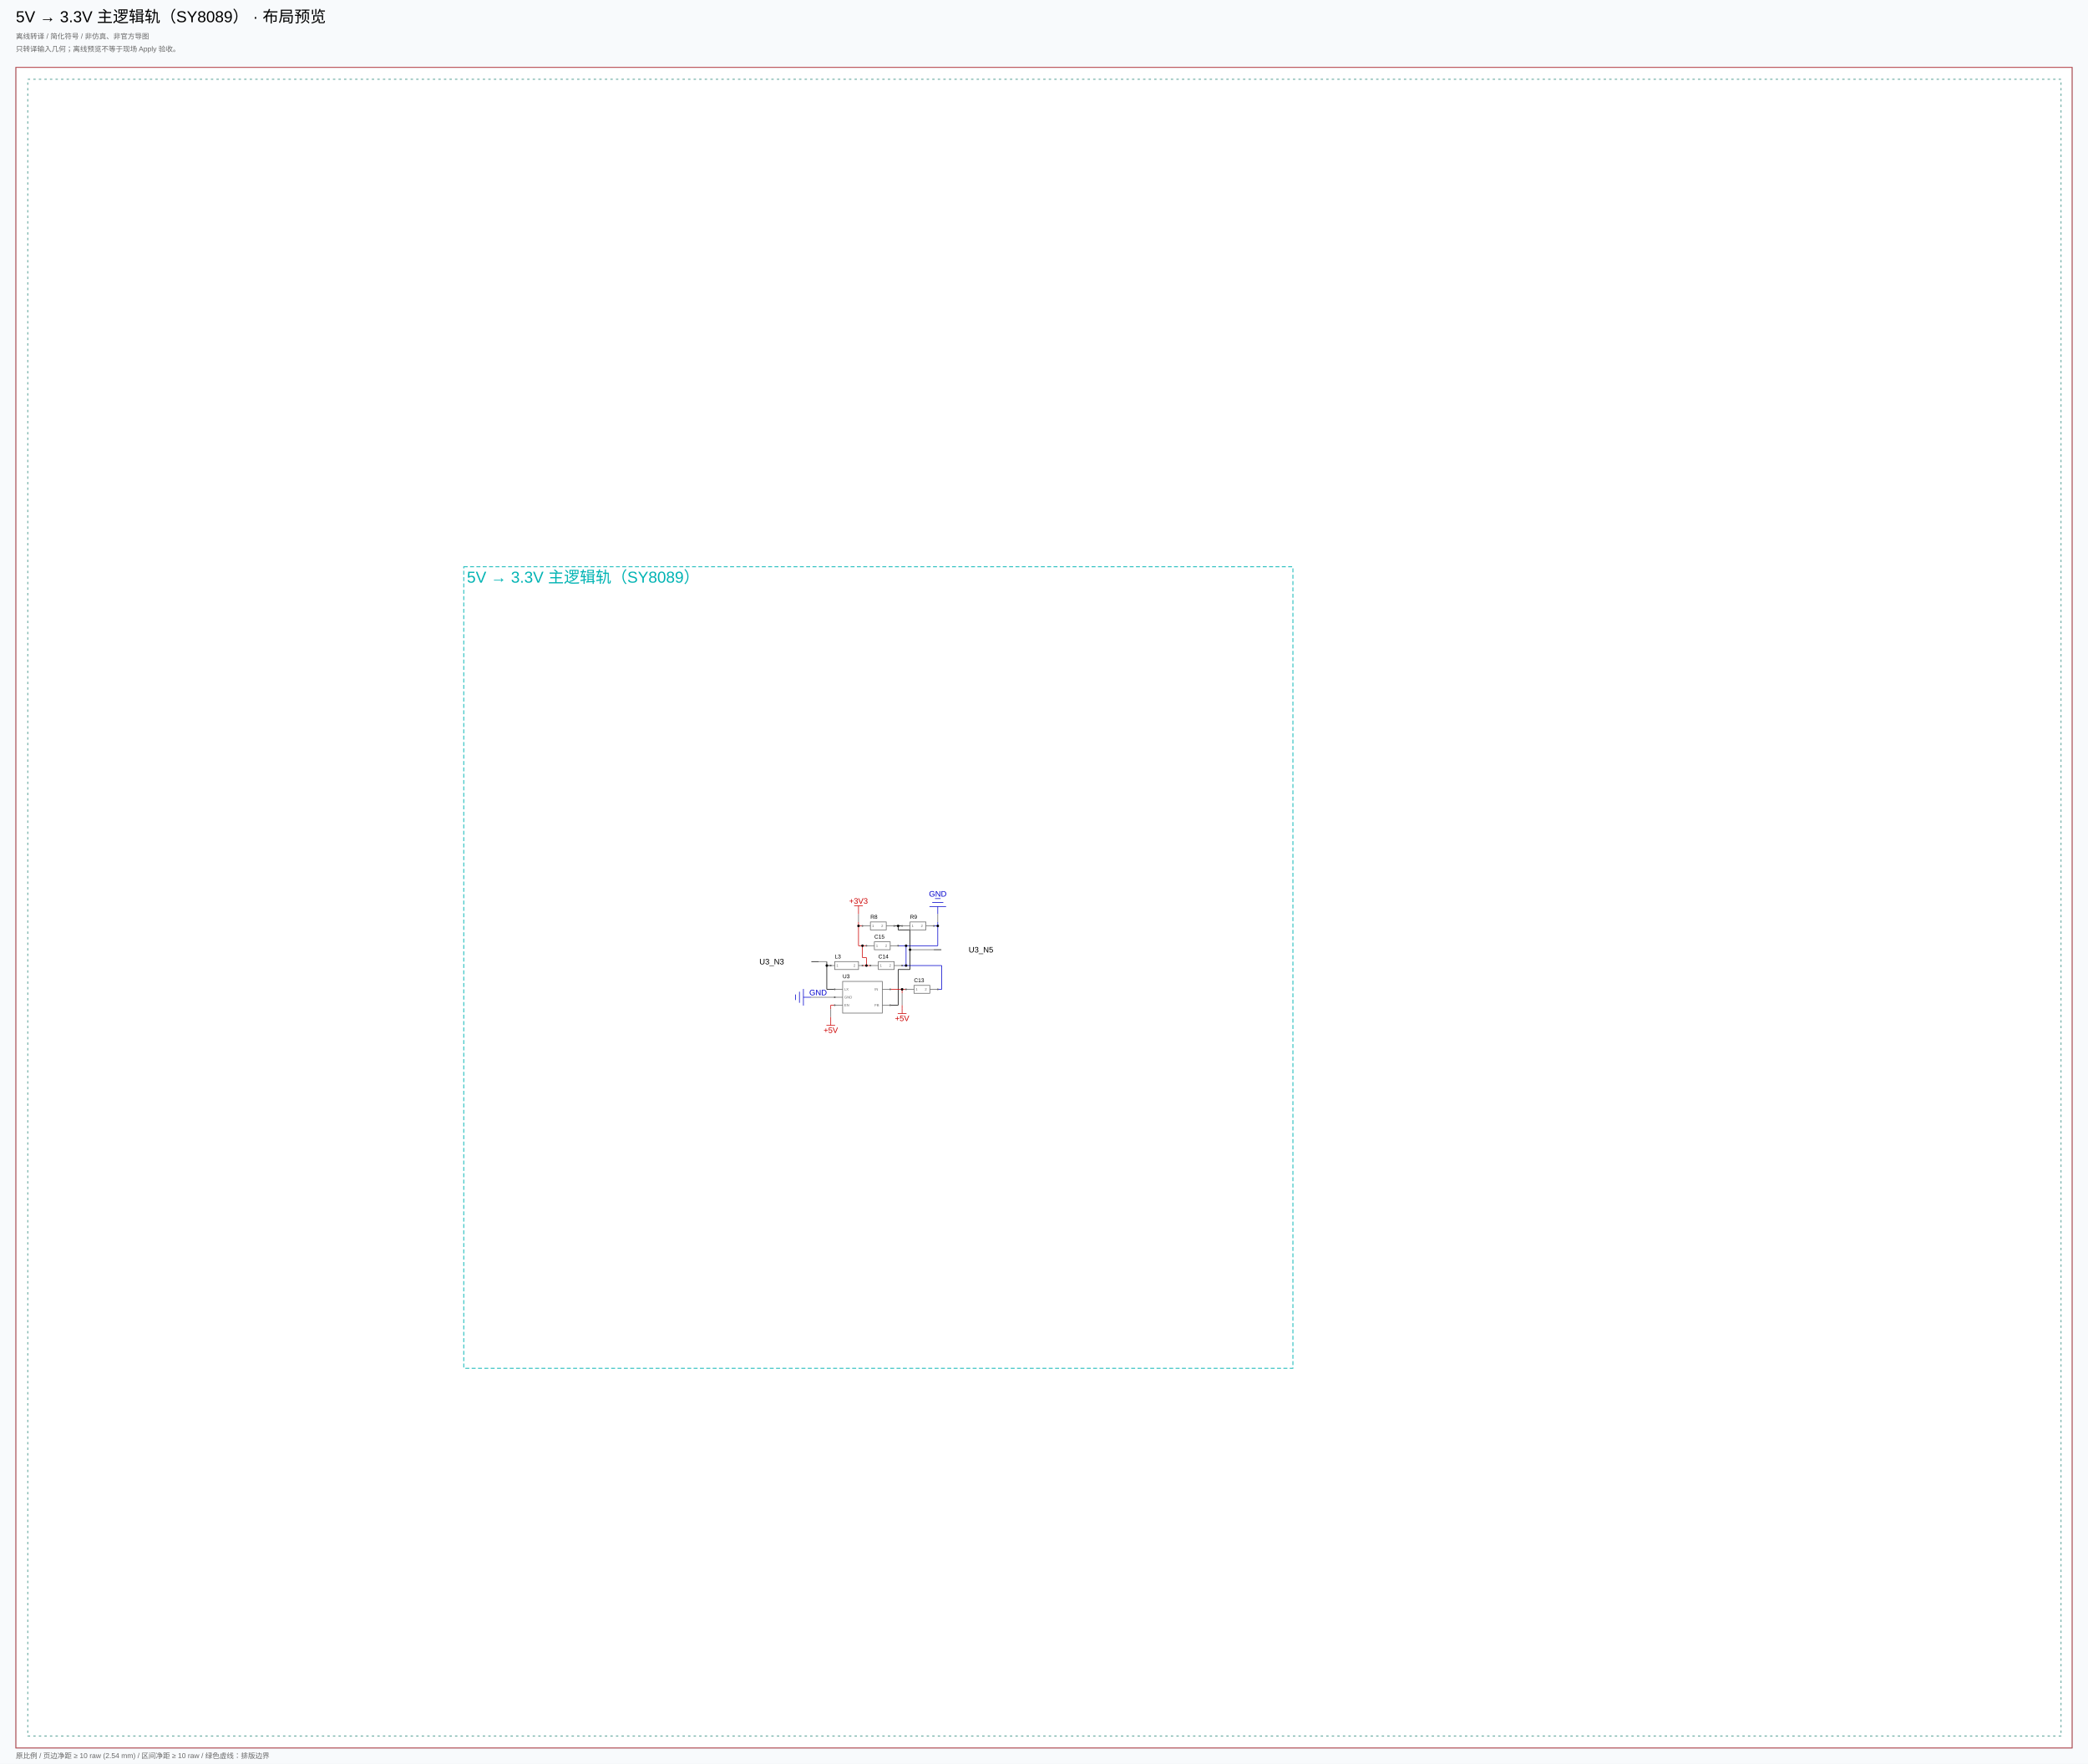
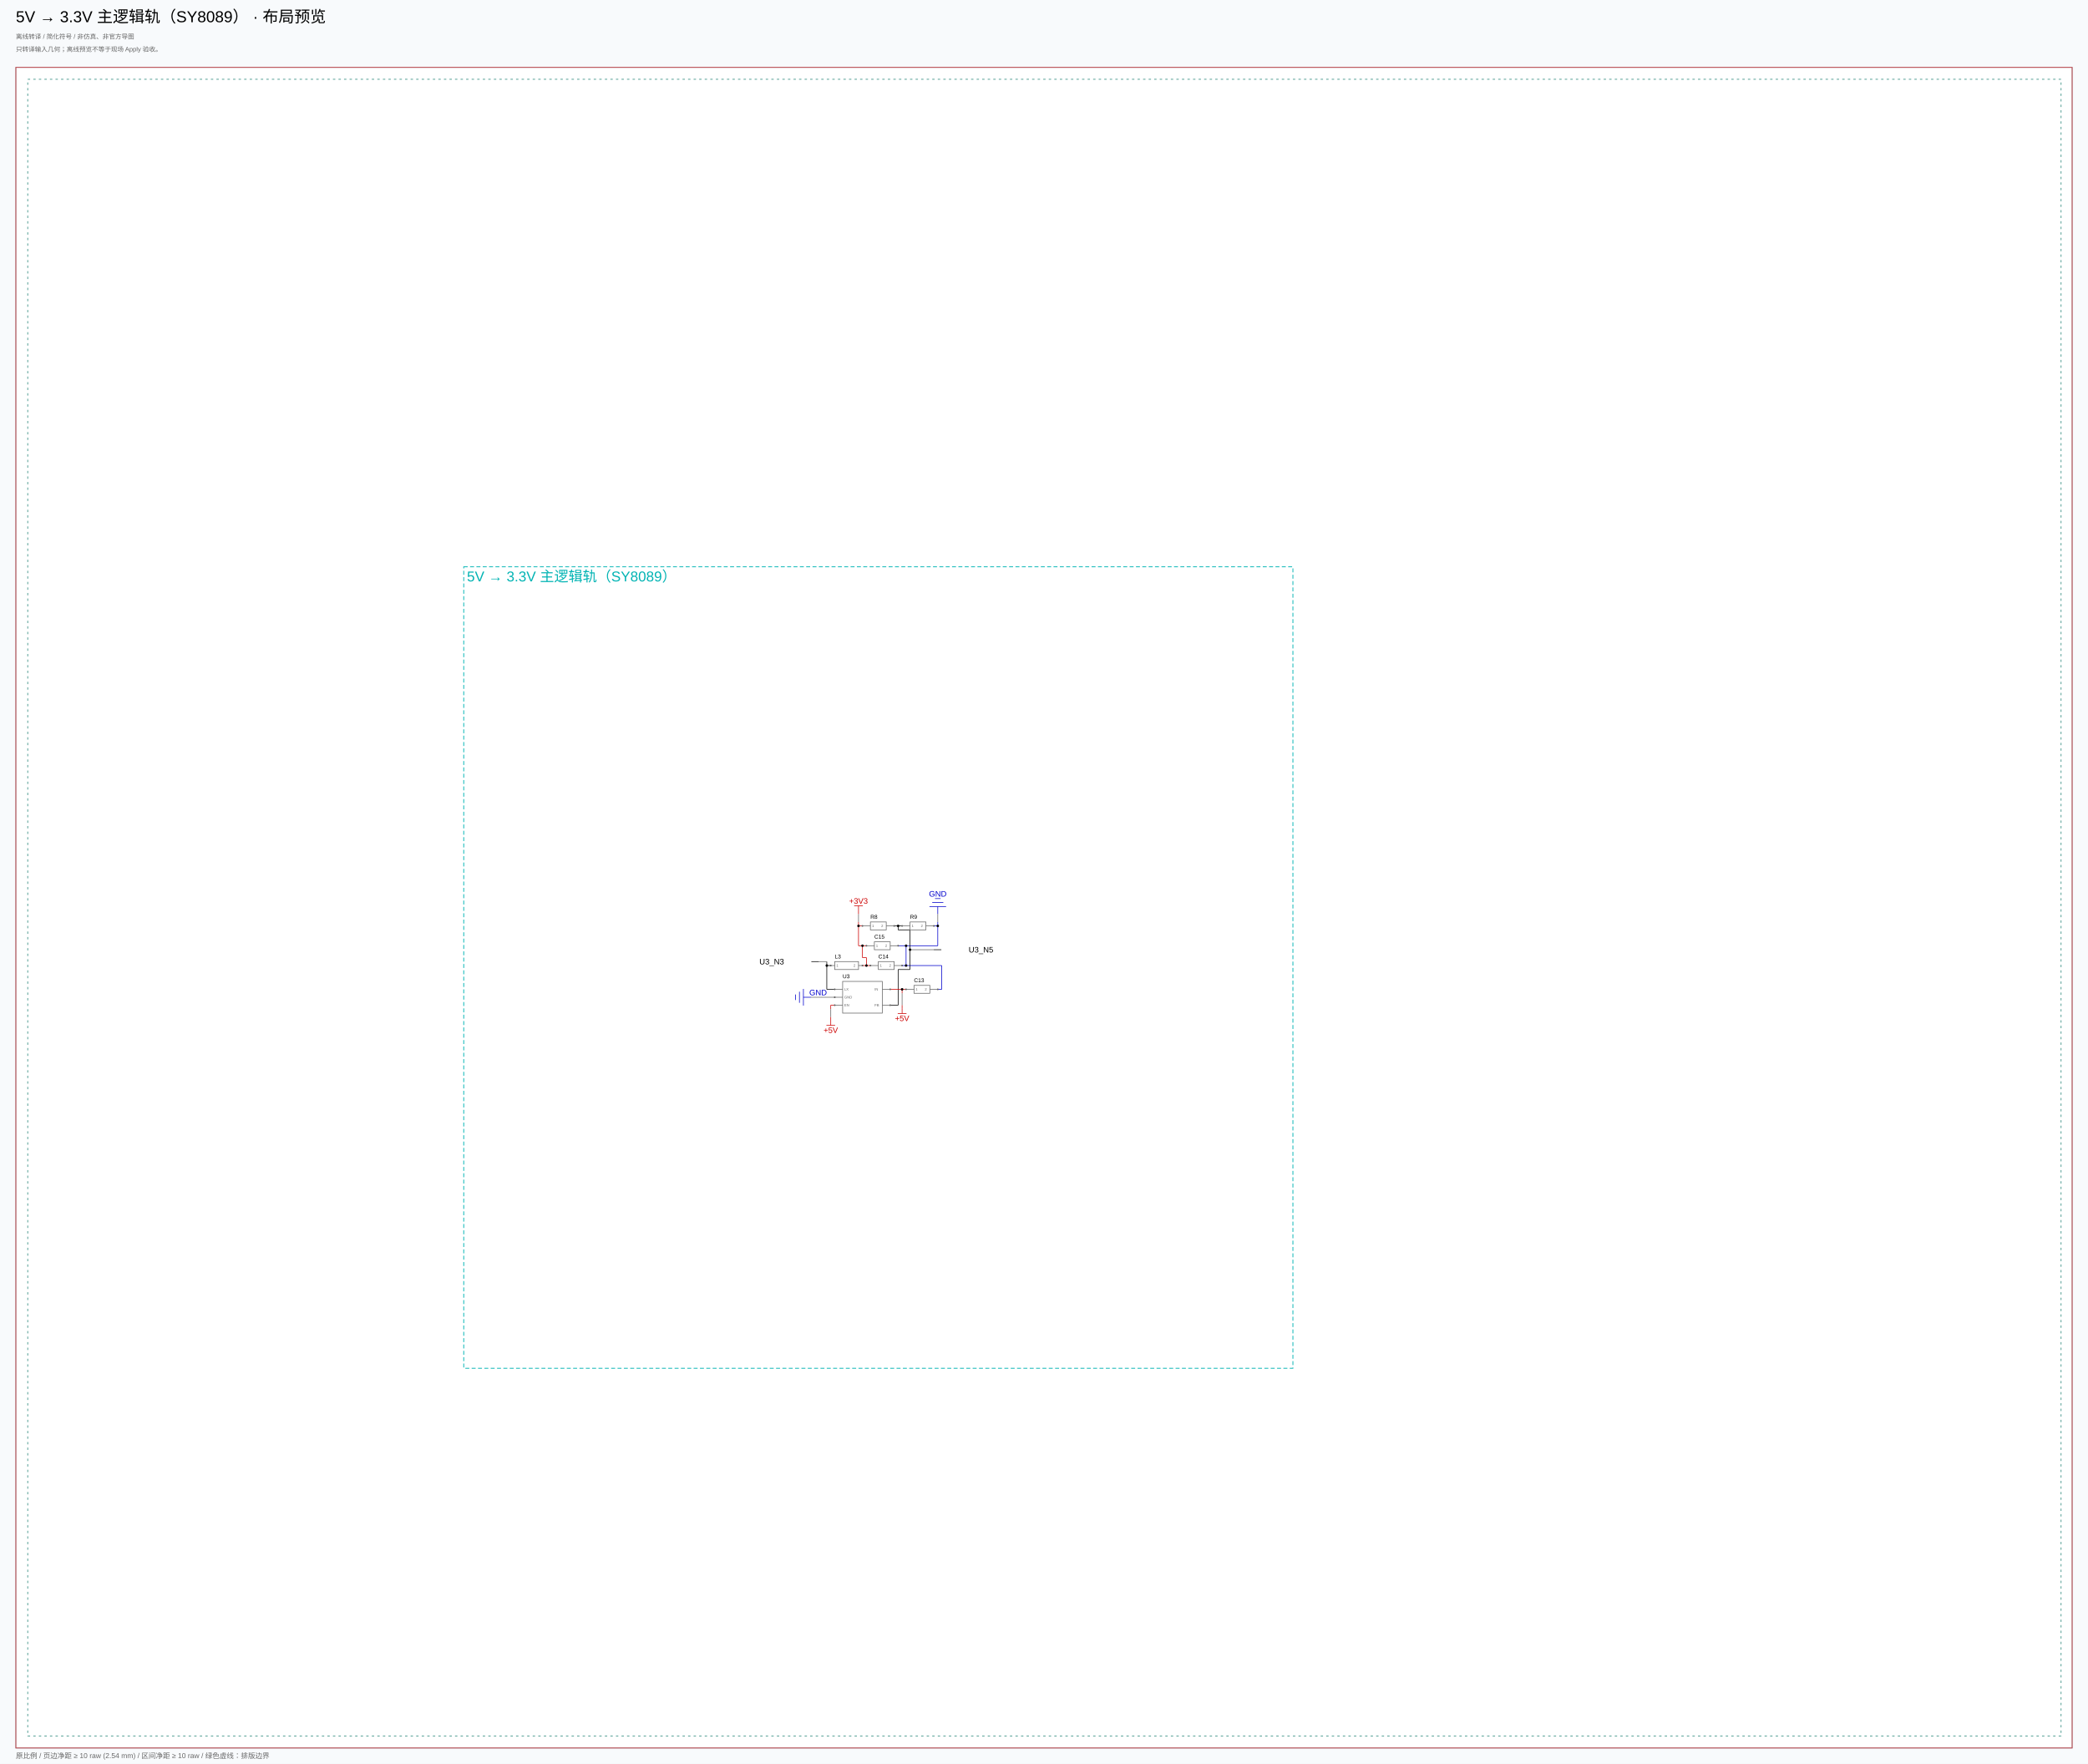
<svg xmlns="http://www.w3.org/2000/svg" width="5268" height="4450" viewBox="0 0 2634 2225">
  <rect width="100%" height="100%" fill="#f8fafc" />
  <g font-family="Arial,PingFang SC,sans-serif">
    <text x="20" y="28" font-size="20" fill="#000000" text-anchor="start">5V → 3.3V 主逻辑轨（SY8089） · 布局预览</text>
-     <text x="20" y="49" font-size="9" fill="#666666" text-anchor="start">离线转译 / 简化符号 / 非仿真、非官方导图</text>
-     <text x="20" y="65" font-size="9" fill="#666666" text-anchor="start">只转译输入几何；离线预览不等于现场 Apply 验收。</text>
+     <text x="20" y="49" font-size="8" fill="#666666" text-anchor="start">离线转译 / 简化符号 / 非仿真、非官方导图</text>
+     <text x="20" y="65" font-size="8" fill="#666666" text-anchor="start">只转译输入几何；离线预览不等于现场 Apply 验收。</text>
    <rect x="20" y="85" width="2594" height="2120" fill="white" stroke="#94a3b8" stroke-dasharray="" />
    <rect x="20" y="85" width="2594" height="2120" fill="none" stroke="#c74747" stroke-dasharray="" />
    <rect x="35" y="100" width="2565" height="2090" fill="none" stroke="#4a998e" stroke-dasharray="3 4" />
    <rect x="1210" y="1315" width="190" height="76" fill="#f8fafc" stroke="#94a3b8" />
    <text x="1216" y="1330" font-size="8" fill="#000000" text-anchor="start">SHEET M3</text>
    <text x="1216" y="1343" font-size="8" fill="#000000" text-anchor="start">REV A</text>
    <text x="1216" y="1356" font-size="8" fill="#000000" text-anchor="start">PAGE 1/1</text>
    <text x="1216" y="1369" font-size="8" fill="#000000" text-anchor="start">2026-11-06</text>
    <text x="1216" y="1382" font-size="8" fill="#000000" text-anchor="start">EasyCirq</text>
    <text x="20" y="2218" font-size="9" fill="#666666" text-anchor="start">原比例 / 页边净距 ≥ 10 raw (2.54 mm) / 区间净距 ≥ 10 raw / 绿色虚线：排版边界</text>
    <rect x="585" y="715" width="1046" height="1011" fill="white" stroke="#00B3B3" stroke-dasharray="5 3" />
-     <text x="589" y="735" font-size="20" fill="#00B3B3" text-anchor="start">5V → 3.3V 主逻辑轨（SY8089）</text>
+     <text x="589" y="733.4" font-size="18" fill="#00B3B3" text-anchor="start">5V → 3.3V 主逻辑轨（SY8089）</text>
    <path d="M1143 1193 L1143 1218" fill="none" stroke="#0000CC" stroke-width="0.8" />
    <path d="M1133 1193 L1143 1193" fill="none" stroke="#0000CC" stroke-width="0.8" />
    <path d="M1143 1193 L1183 1193" fill="none" stroke="#0000CC" stroke-width="0.8" />
    <path d="M1138 1218 L1143 1218" fill="none" stroke="#0000CC" stroke-width="0.8" />
    <path d="M1143 1218 L1188 1218" fill="none" stroke="#0000CC" stroke-width="0.8" />
    <path d="M1188 1218 L1188 1248" fill="none" stroke="#0000CC" stroke-width="0.8" />
    <path d="M1188 1248 L1183 1248" fill="none" stroke="#0000CC" stroke-width="0.8" />
    <path d="M1088 1193 L1088 1208" fill="none" stroke="#CC0000" stroke-width="0.8" />
    <path d="M1088 1208 L1093 1208" fill="none" stroke="#CC0000" stroke-width="0.8" />
    <path d="M1093 1208 L1093 1218" fill="none" stroke="#CC0000" stroke-width="0.8" />
    <path d="M1088 1218 L1093 1218" fill="none" stroke="#CC0000" stroke-width="0.8" />
    <path d="M1093 1218 L1098 1218" fill="none" stroke="#CC0000" stroke-width="0.8" />
    <path d="M1083 1193 L1088 1193" fill="none" stroke="#CC0000" stroke-width="0.8" />
    <path d="M1088 1193 L1093 1193" fill="none" stroke="#CC0000" stroke-width="0.8" />
    <path d="M1138 1168 L1133 1168" fill="none" stroke="#000000" stroke-width="0.8" />
    <path d="M1133 1168 L1128 1168" fill="none" stroke="#000000" stroke-width="0.8" />
    <path d="M1123 1268 L1133 1268" fill="none" stroke="#000000" stroke-width="0.8" />
    <path d="M1133 1268 L1133 1223" fill="none" stroke="#000000" stroke-width="0.8" />
    <path d="M1133 1223 L1148 1223" fill="none" stroke="#000000" stroke-width="0.8" />
    <path d="M1148 1223 L1148 1173" fill="none" stroke="#000000" stroke-width="0.8" />
    <path d="M1148 1173 L1133 1173" fill="none" stroke="#000000" stroke-width="0.8" />
    <path d="M1133 1173 L1133 1168" fill="none" stroke="#000000" stroke-width="0.8" />
    <path d="M1043 1248 L1053 1248" fill="none" stroke="#000000" stroke-width="0.8" />
    <path d="M1178 1168 L1183 1168" fill="none" stroke="#0000CC" stroke-width="0.8" />
    <path d="M1183 1193 L1183 1168" fill="none" stroke="#0000CC" stroke-width="0.8" />
    <path d="M1183 1168 L1183 1163" fill="none" stroke="#0000CC" stroke-width="0.8" />
    <path d="M1053 1268 L1048 1268" fill="none" stroke="#CC0000" stroke-width="0.8" />
    <path d="M1048 1268 L1048 1273" fill="none" stroke="#CC0000" stroke-width="0.8" />
    <path d="M1123 1248 L1138 1248" fill="none" stroke="#CC0000" stroke-width="0.8" />
    <path d="M1138 1248 L1143 1248" fill="none" stroke="#CC0000" stroke-width="0.8" />
    <path d="M1138 1248 L1138 1253" fill="none" stroke="#CC0000" stroke-width="0.8" />
    <path d="M1083 1168 L1088 1168" fill="none" stroke="#CC0000" stroke-width="0.8" />
    <path d="M1083 1193 L1083 1168" fill="none" stroke="#CC0000" stroke-width="0.8" />
    <path d="M1083 1168 L1083 1163" fill="none" stroke="#CC0000" stroke-width="0.8" />
    <path d="M1043 1218 L1048 1218" fill="none" stroke="#000000" stroke-width="0.8" />
    <path d="M1043 1248 L1043 1218" fill="none" stroke="#000000" stroke-width="0.8" />
    <path d="M1043 1218 L1043 1213" fill="none" stroke="#000000" stroke-width="0.8" />
    <rect x="1063" y="1238" width="50" height="40" fill="white" stroke="#666666" stroke-width="0.8" />
    <text x="1063" y="1234" font-size="7" fill="#000000" text-anchor="start">U3</text>
    <path d="M1063 1268 L1053 1268" fill="none" stroke="#666666" stroke-width="0.8" />
    <text x="1065" y="1269.5" font-size="4.5" fill="#666666" text-anchor="start">EN</text>
    <circle cx="1053" cy="1268" r="1.1" fill="#666666" />
    <path d="M1113 1268 L1123 1268" fill="none" stroke="#666666" stroke-width="0.8" />
    <text x="1103.25" y="1269.5" font-size="4.5" fill="#666666" text-anchor="start">FB</text>
    <circle cx="1123" cy="1268" r="1.1" fill="#666666" />
    <path d="M1063 1258 L1053 1258" fill="none" stroke="#666666" stroke-width="0.8" />
    <text x="1065" y="1259.5" font-size="4.5" fill="#666666" text-anchor="start">GND</text>
    <circle cx="1053" cy="1258" r="1.1" fill="#666666" />
    <path d="M1113 1248 L1123 1248" fill="none" stroke="#666666" stroke-width="0.8" />
    <text x="1103.25" y="1249.5" font-size="4.5" fill="#666666" text-anchor="start">IN</text>
    <circle cx="1123" cy="1248" r="1.1" fill="#666666" />
    <path d="M1063 1248 L1053 1248" fill="none" stroke="#666666" stroke-width="0.8" />
    <text x="1065" y="1249.5" font-size="4.5" fill="#666666" text-anchor="start">LX</text>
    <circle cx="1053" cy="1248" r="1.1" fill="#666666" />
    <rect x="1153" y="1243" width="20" height="10" fill="white" stroke="#666666" stroke-width="0.8" />
    <text x="1153" y="1239" font-size="7" fill="#000000" text-anchor="start">C13</text>
    <path d="M1153 1248 L1143 1248" fill="none" stroke="#666666" stroke-width="0.8" />
    <text x="1155" y="1249.5" font-size="4.5" fill="#666666" text-anchor="start">1</text>
    <circle cx="1143" cy="1248" r="1.1" fill="#666666" />
    <path d="M1173 1248 L1183 1248" fill="none" stroke="#666666" stroke-width="0.8" />
    <text x="1166.625" y="1249.5" font-size="4.5" fill="#666666" text-anchor="start">2</text>
    <circle cx="1183" cy="1248" r="1.1" fill="#666666" />
    <rect x="1053" y="1213" width="30" height="10" fill="white" stroke="#666666" stroke-width="0.8" />
    <text x="1053" y="1209" font-size="7" fill="#000000" text-anchor="start">L3</text>
    <path d="M1053 1218 L1048 1218" fill="none" stroke="#666666" stroke-width="0.8" />
    <text x="1055" y="1219.5" font-size="4.5" fill="#666666" text-anchor="start">1</text>
    <circle cx="1048" cy="1218" r="1.1" fill="#666666" />
    <path d="M1083 1218 L1088 1218" fill="none" stroke="#666666" stroke-width="0.8" />
    <text x="1076.625" y="1219.5" font-size="4.5" fill="#666666" text-anchor="start">2</text>
    <circle cx="1088" cy="1218" r="1.1" fill="#666666" />
    <rect x="1108" y="1213" width="20" height="10" fill="white" stroke="#666666" stroke-width="0.8" />
    <text x="1108" y="1209" font-size="7" fill="#000000" text-anchor="start">C14</text>
    <path d="M1108 1218 L1098 1218" fill="none" stroke="#666666" stroke-width="0.8" />
    <text x="1110" y="1219.5" font-size="4.5" fill="#666666" text-anchor="start">1</text>
    <circle cx="1098" cy="1218" r="1.1" fill="#666666" />
    <path d="M1128 1218 L1138 1218" fill="none" stroke="#666666" stroke-width="0.8" />
    <text x="1121.625" y="1219.5" font-size="4.5" fill="#666666" text-anchor="start">2</text>
    <circle cx="1138" cy="1218" r="1.1" fill="#666666" />
    <rect x="1103" y="1188" width="20" height="10" fill="white" stroke="#666666" stroke-width="0.8" />
    <text x="1103" y="1184" font-size="7" fill="#000000" text-anchor="start">C15</text>
    <path d="M1103 1193 L1093 1193" fill="none" stroke="#666666" stroke-width="0.8" />
    <text x="1105" y="1194.5" font-size="4.5" fill="#666666" text-anchor="start">1</text>
    <circle cx="1093" cy="1193" r="1.1" fill="#666666" />
    <path d="M1123 1193 L1133 1193" fill="none" stroke="#666666" stroke-width="0.8" />
    <text x="1116.625" y="1194.5" font-size="4.5" fill="#666666" text-anchor="start">2</text>
    <circle cx="1133" cy="1193" r="1.1" fill="#666666" />
    <rect x="1098" y="1163" width="20" height="10" fill="white" stroke="#666666" stroke-width="0.8" />
    <text x="1098" y="1159" font-size="7" fill="#000000" text-anchor="start">R8</text>
    <path d="M1098 1168 L1088 1168" fill="none" stroke="#666666" stroke-width="0.8" />
    <text x="1100" y="1169.5" font-size="4.5" fill="#666666" text-anchor="start">1</text>
    <circle cx="1088" cy="1168" r="1.1" fill="#666666" />
    <path d="M1118 1168 L1128 1168" fill="none" stroke="#666666" stroke-width="0.8" />
    <text x="1111.625" y="1169.5" font-size="4.5" fill="#666666" text-anchor="start">2</text>
    <circle cx="1128" cy="1168" r="1.1" fill="#666666" />
    <rect x="1148" y="1163" width="20" height="10" fill="white" stroke="#666666" stroke-width="0.8" />
    <text x="1148" y="1159" font-size="7" fill="#000000" text-anchor="start">R9</text>
    <path d="M1148 1168 L1138 1168" fill="none" stroke="#666666" stroke-width="0.8" />
    <text x="1150" y="1169.5" font-size="4.5" fill="#666666" text-anchor="start">1</text>
    <circle cx="1138" cy="1168" r="1.1" fill="#666666" />
    <path d="M1168 1168 L1178 1168" fill="none" stroke="#666666" stroke-width="0.8" />
    <text x="1161.625" y="1169.5" font-size="4.5" fill="#666666" text-anchor="start">2</text>
    <circle cx="1178" cy="1168" r="1.1" fill="#666666" />
    <path d="M1053 1258 L1023 1258" fill="none" stroke="#666666" stroke-width="0.8" />
    <path d="M1023 1258 L1013.5 1258" fill="none" stroke="#0000CC" stroke-width="0.8" />
    <path d="M1013.5 1247.5 L1013.5 1268.5" fill="none" stroke="#0000CC" stroke-width="0.8" />
    <path d="M1008.5 1251 L1008.5 1265" fill="none" stroke="#0000CC" stroke-width="0.8" />
    <path d="M1003.5 1254.5 L1003.5 1261.5" fill="none" stroke="#0000CC" stroke-width="0.8" />
    <text class="marker-name" transform="translate(1032 1252) rotate(0)" y="3.5" text-anchor="middle" font-size="10" textLength="16" lengthAdjust="spacingAndGlyphs" fill="#0000CC">GND</text>
    <path d="M1183 1163 L1183 1153" fill="none" stroke="#666666" stroke-width="0.8" />
    <path d="M1183 1153 L1183 1143.5" fill="none" stroke="#0000CC" stroke-width="0.8" />
    <path d="M1193.5 1143.5 L1172.5 1143.5" fill="none" stroke="#0000CC" stroke-width="0.8" />
    <path d="M1190 1138.5 L1176 1138.5" fill="none" stroke="#0000CC" stroke-width="0.8" />
    <path d="M1186.5 1133.5 L1179.5 1133.5" fill="none" stroke="#0000CC" stroke-width="0.8" />
    <text class="marker-name" transform="translate(1183 1127.5) rotate(0)" y="3.5" text-anchor="middle" font-size="10" textLength="16" lengthAdjust="spacingAndGlyphs" fill="#0000CC">GND</text>
    <path d="M1048 1273 L1048 1283" fill="none" stroke="#666666" stroke-width="0.8" />
    <path d="M1048 1283 L1048 1287.5" fill="none" stroke="#CC0000" stroke-width="0.8" />
    <path d="M1048 1287.5 L1048 1293.5" fill="none" stroke="#CC0000" stroke-width="0.8" />
    <path d="M1042.5 1293.5 L1053.5 1293.5" fill="none" stroke="#CC0000" stroke-width="0.8" />
    <text class="marker-name" transform="translate(1048 1299.5) rotate(0)" y="3.5" text-anchor="middle" font-size="10" textLength="16" lengthAdjust="spacingAndGlyphs" fill="#CC0000">+5V</text>
    <path d="M1138 1253 L1138 1268" fill="none" stroke="#666666" stroke-width="0.8" />
    <path d="M1138 1268 L1138 1272.5" fill="none" stroke="#CC0000" stroke-width="0.8" />
    <path d="M1138 1272.5 L1138 1278.5" fill="none" stroke="#CC0000" stroke-width="0.8" />
    <path d="M1132.5 1278.5 L1143.5 1278.5" fill="none" stroke="#CC0000" stroke-width="0.8" />
    <text class="marker-name" transform="translate(1138 1284.5) rotate(0)" y="3.5" text-anchor="middle" font-size="10" textLength="16" lengthAdjust="spacingAndGlyphs" fill="#CC0000">+5V</text>
    <path d="M1083 1163 L1083 1153" fill="none" stroke="#666666" stroke-width="0.8" />
    <path d="M1083 1153 L1083 1148.5" fill="none" stroke="#CC0000" stroke-width="0.8" />
    <path d="M1083 1148.5 L1083 1142.5" fill="none" stroke="#CC0000" stroke-width="0.8" />
    <path d="M1088.5 1142.5 L1077.5 1142.5" fill="none" stroke="#CC0000" stroke-width="0.8" />
    <text class="marker-name" transform="translate(1083 1136.5) rotate(0)" y="3.5" text-anchor="middle" font-size="10" textLength="22" lengthAdjust="spacingAndGlyphs" fill="#CC0000">+3V3</text>
    <path d="M1148 1198 L1178 1198" fill="none" stroke="#666666" stroke-width="0.8" />
    <path d="M1178 1198 L1187.5 1198" fill="none" stroke="#000000" stroke-width="0.8" />
    <polygon class="net-port" points="1187.5,1198 1192.5,1192.5 1213.5,1192.5 1218.5,1198 1213.5,1203.5 1192.5,1203.5 " fill="none" stroke="%s" stroke-width="0.8" />#000000<text class="marker-name" transform="translate(1237.5 1198) rotate(0)" y="3.5" text-anchor="middle" font-size="10" textLength="36" lengthAdjust="spacingAndGlyphs" fill="#000000">U3_N5</text>
    <path d="M1043 1213 L1033 1213" fill="none" stroke="#666666" stroke-width="0.8" />
    <path d="M1033 1213 L1023.5 1213" fill="none" stroke="#000000" stroke-width="0.8" />
    <polygon class="net-port" points="1023.5,1213 1018.5,1218.5 997.5,1218.5 992.5,1213 997.5,1207.5 1018.5,1207.5 " fill="none" stroke="%s" stroke-width="0.8" />#000000<text class="marker-name" transform="translate(973.5 1213) rotate(0)" y="3.5" text-anchor="middle" font-size="10" textLength="36" lengthAdjust="spacingAndGlyphs" fill="#000000">U3_N3</text>
    <circle class="junction" cx="1043" cy="1218" r="1.6" fill="#000000" />
    <circle class="junction" cx="1083" cy="1168" r="1.6" fill="#000000" />
    <circle class="junction" cx="1088" cy="1193" r="1.6" fill="#000000" />
    <circle class="junction" cx="1093" cy="1218" r="1.6" fill="#000000" />
    <circle class="junction" cx="1133" cy="1168" r="1.6" fill="#000000" />
    <circle class="junction" cx="1138" cy="1248" r="1.6" fill="#000000" />
    <circle class="junction" cx="1143" cy="1218" r="1.6" fill="#000000" />
    <circle class="junction" cx="1143" cy="1193" r="1.6" fill="#000000" />
    <circle class="junction" cx="1148" cy="1198" r="1.6" fill="#000000" />
    <circle class="junction" cx="1183" cy="1168" r="1.6" fill="#000000" />
  </g>
</svg>
